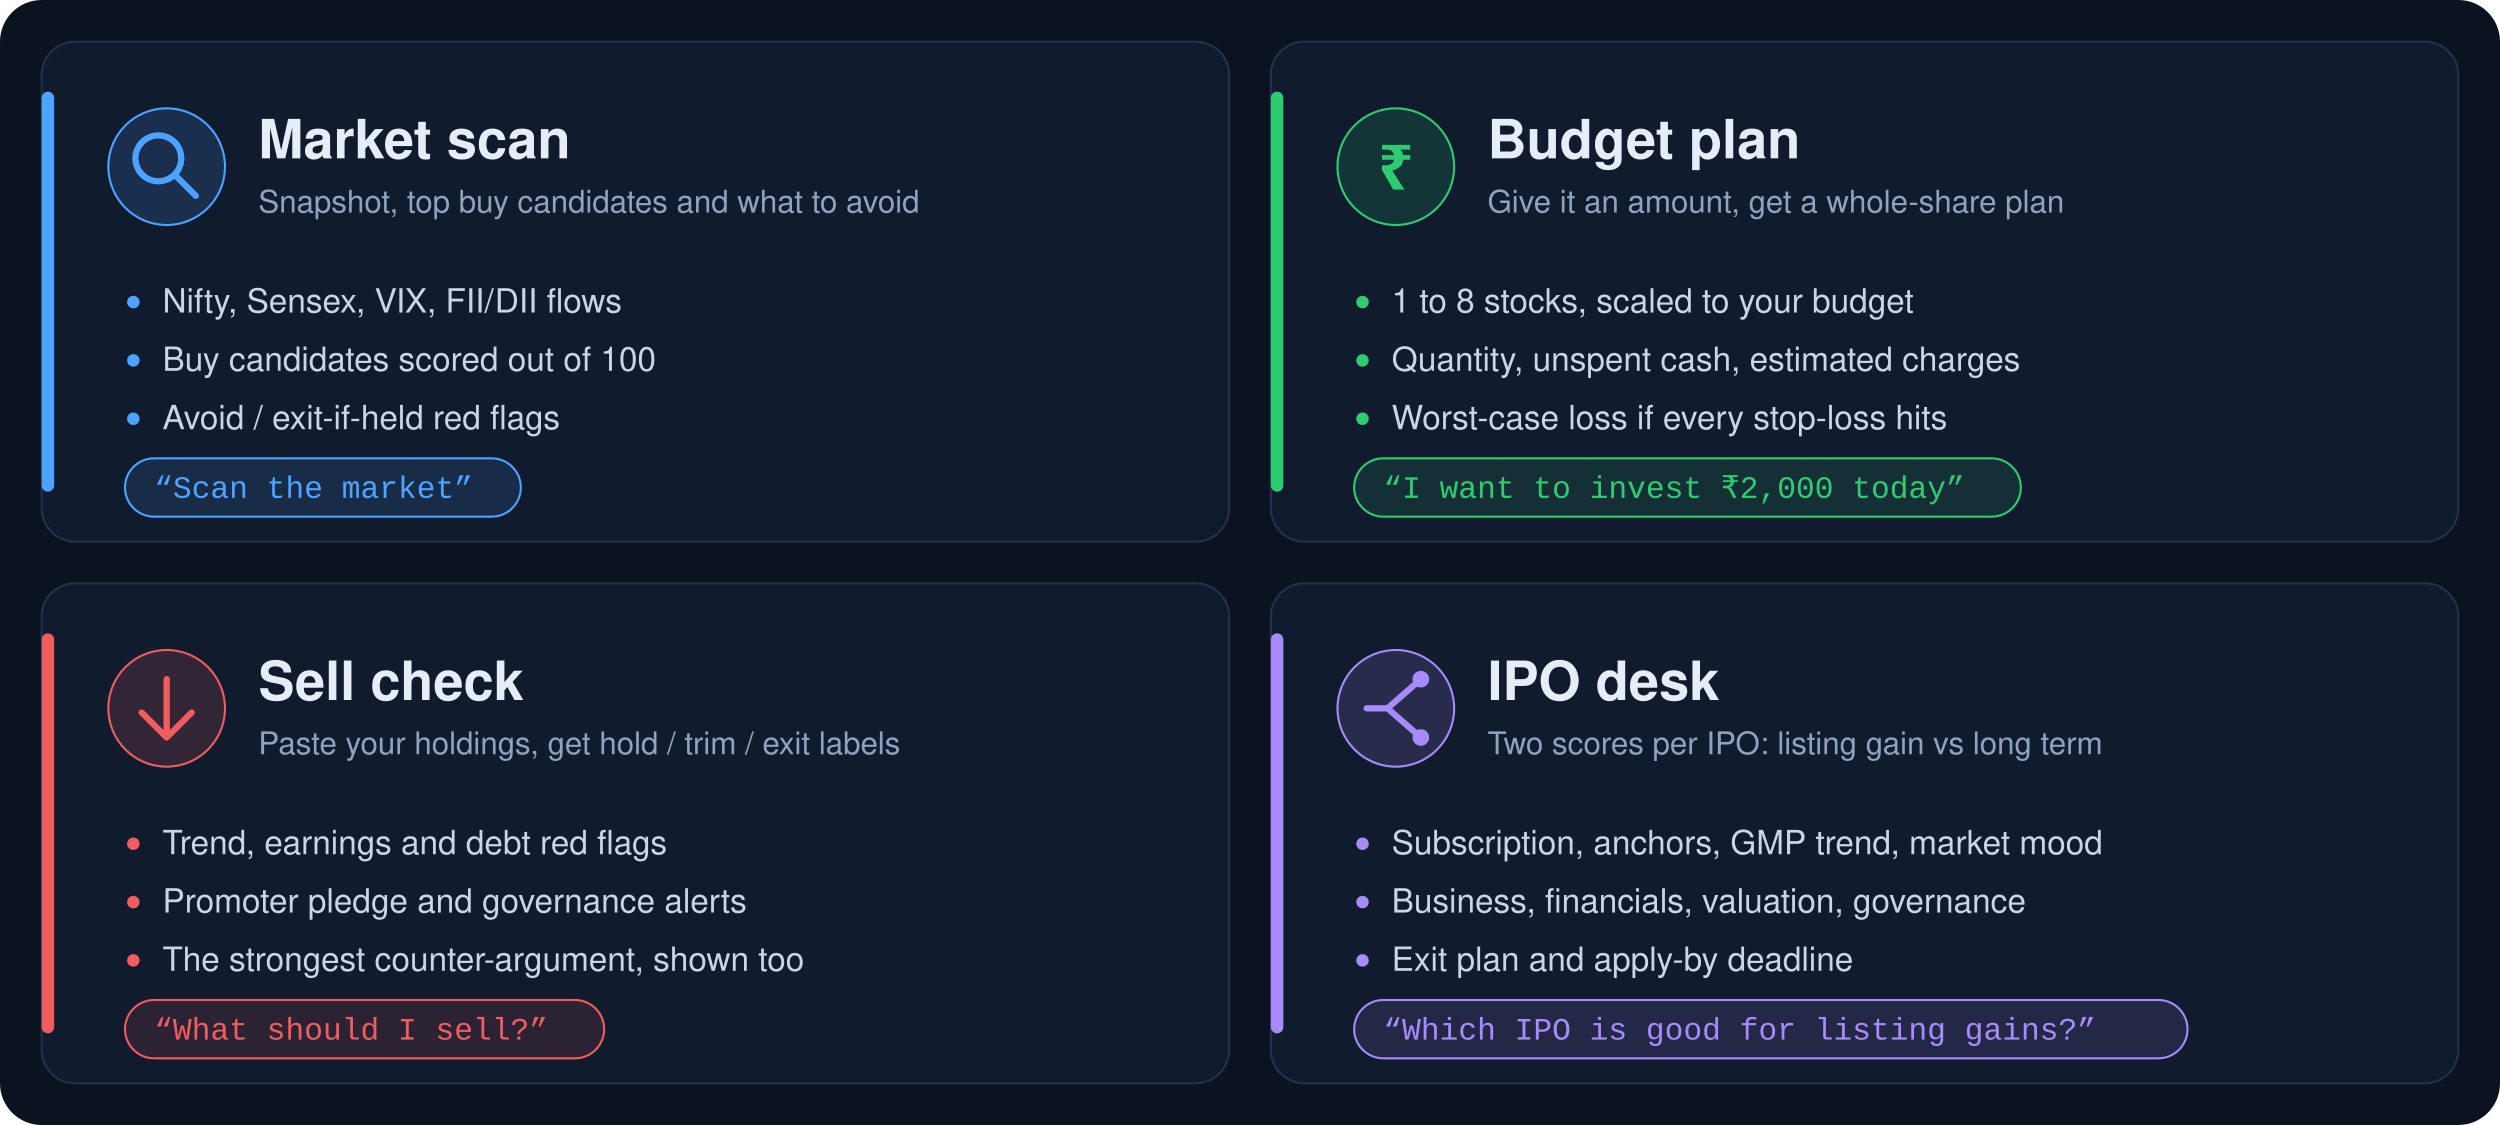
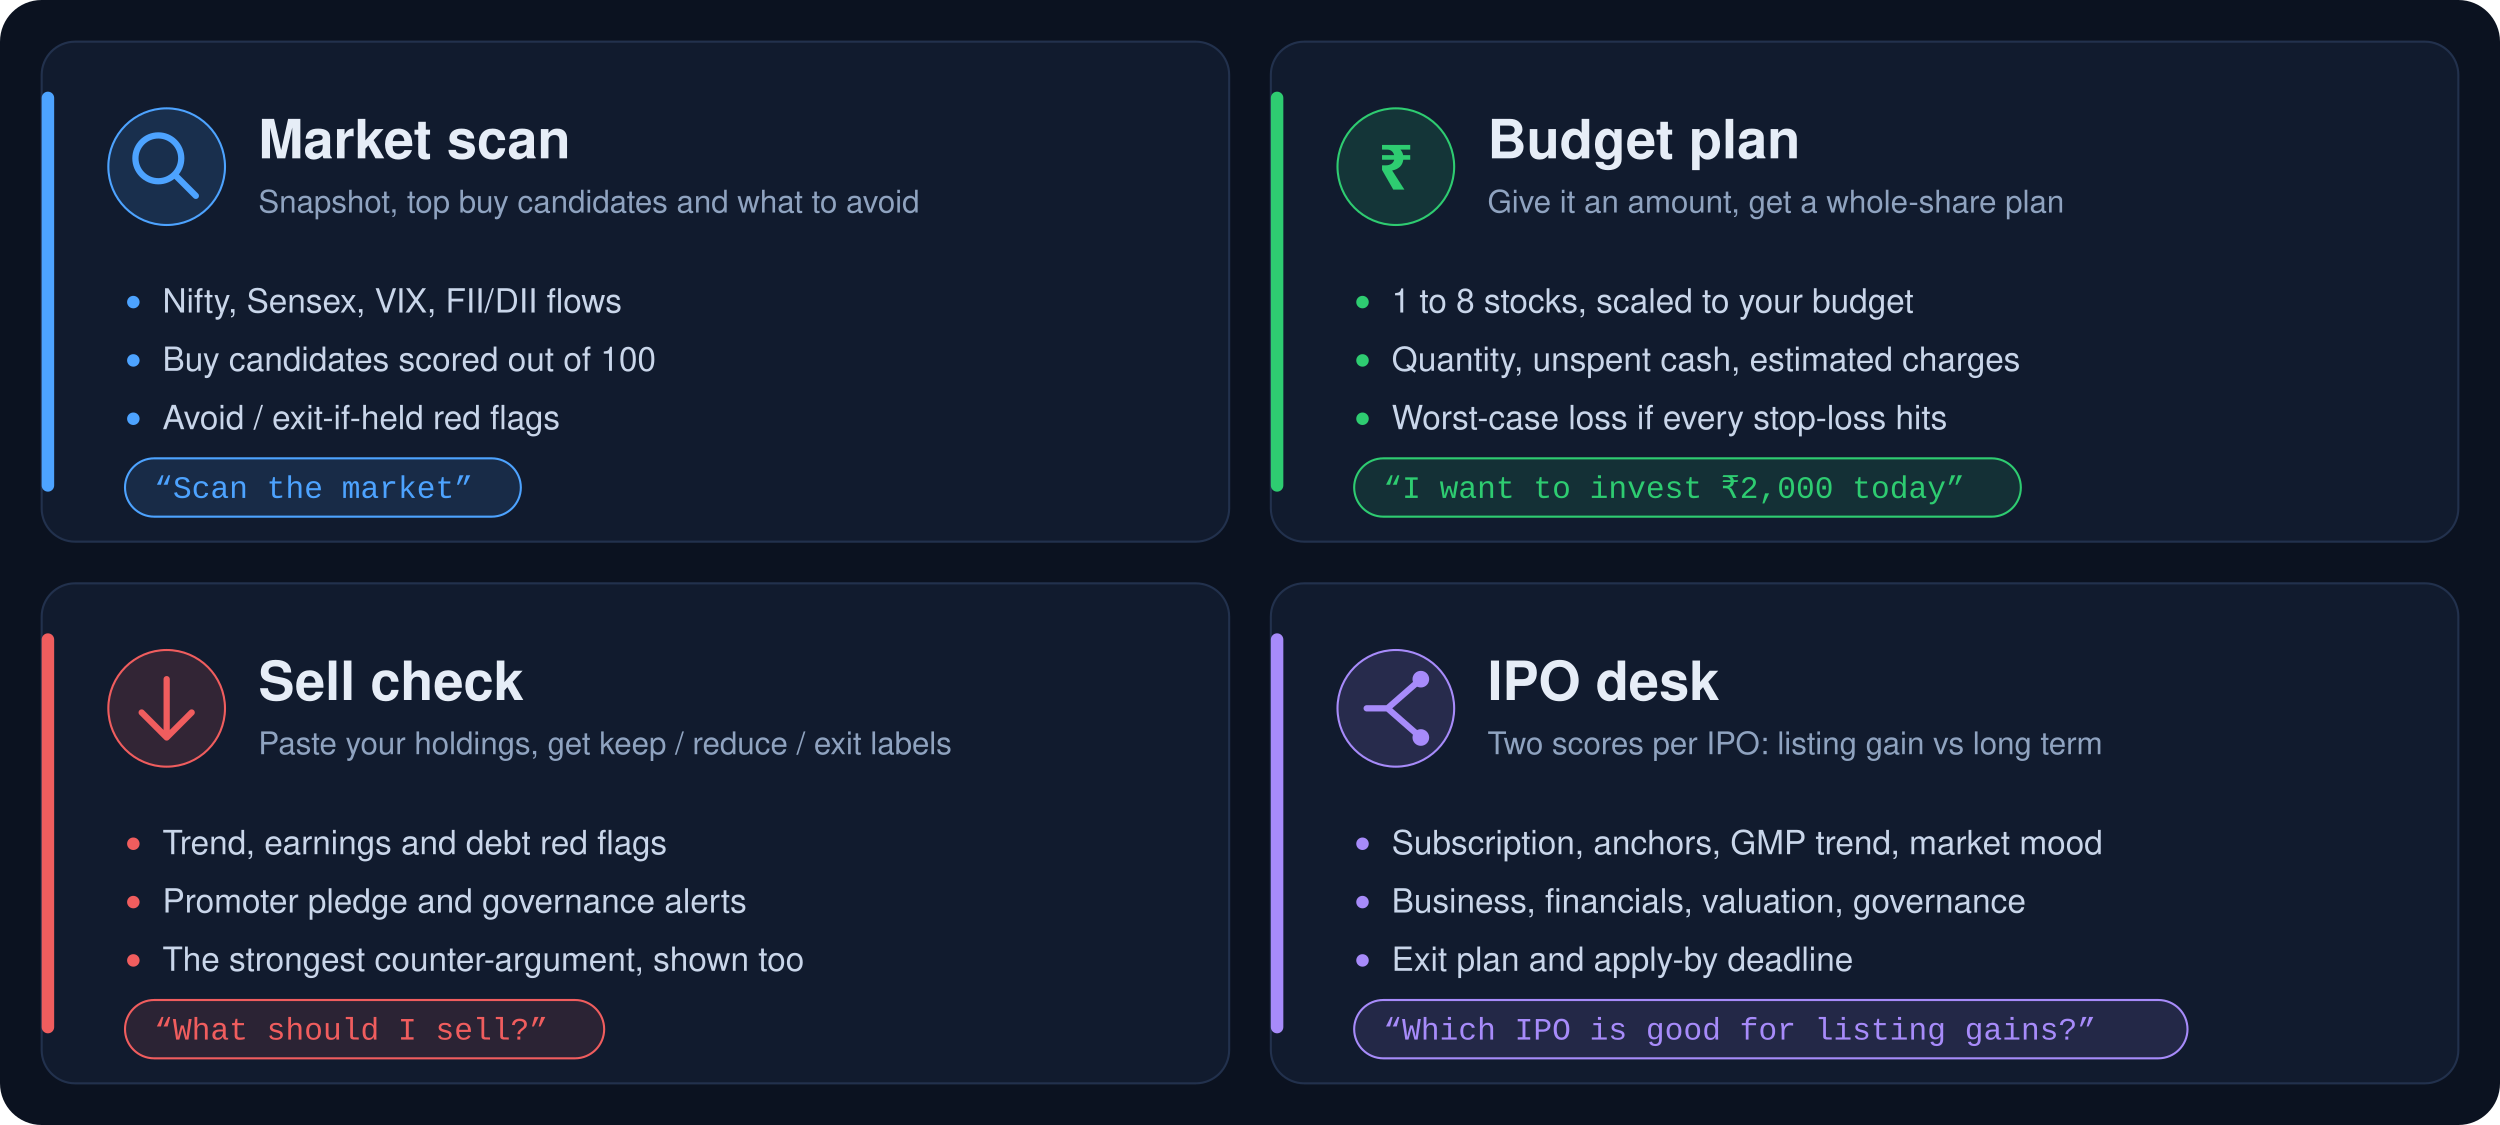
<svg xmlns="http://www.w3.org/2000/svg" width="1200" height="540" viewBox="0 0 1200 540" role="img" aria-labelledby="t d">
  <defs>
    <style>
      .t { font-family: 'Segoe UI', 'Helvetica Neue', Helvetica, Arial, sans-serif; }
      .m { font-family: 'SFMono-Regular', Consolas, 'Liberation Mono', Menlo, monospace; }
      .h { font-size: 26px; font-weight: 700; fill: #E6EDF7; }
      .s { font-size: 15px; fill: #8FA3C0; }
      .b { font-size: 16px; fill: #C9D6EA; }
    </style>
  </defs>
  <rect width="1200" height="540" rx="20" fill="#0B1220" />
  <g transform="translate(20,20)">
    <rect width="570" height="240" rx="16" fill="#111B2E" stroke="#22314D" />
    <rect x="0" y="24" width="6" height="192" rx="3" fill="#4DA3FF" />
    <circle cx="60" cy="60" r="28" fill="#4DA3FF" fill-opacity="0.15" stroke="#4DA3FF" />
    <circle cx="56" cy="56" r="11" fill="none" stroke="#4DA3FF" stroke-width="3" />
    <line x1="64" y1="64" x2="74" y2="74" stroke="#4DA3FF" stroke-width="3" stroke-linecap="round" />
    <text x="104" y="56" class="t h">Market scan</text>
    <text x="104" y="82" class="t s">Snapshot, top buy candidates and what to avoid</text>
    <circle cx="44" cy="125" r="3" fill="#4DA3FF" />
    <text x="58" y="130" class="t b">Nifty, Sensex, VIX, FII/DII flows</text>
    <circle cx="44" cy="153" r="3" fill="#4DA3FF" />
    <text x="58" y="158" class="t b">Buy candidates scored out of 100</text>
    <circle cx="44" cy="181" r="3" fill="#4DA3FF" />
    <text x="58" y="186" class="t b">Avoid / exit-if-held red flags</text>
    <rect x="40" y="200" width="190" height="28" rx="14" fill="#4DA3FF" fill-opacity="0.12" stroke="#4DA3FF" />
    <text x="54" y="219" class="m" font-size="15" fill="#4DA3FF">“Scan the market”</text>
  </g>
  <g transform="translate(610,20)">
    <rect width="570" height="240" rx="16" fill="#111B2E" stroke="#22314D" />
    <rect x="0" y="24" width="6" height="192" rx="3" fill="#2ECC71" />
    <circle cx="60" cy="60" r="28" fill="#2ECC71" fill-opacity="0.15" stroke="#2ECC71" />
    <text x="60" y="71" class="t" font-size="30" font-weight="700" fill="#2ECC71" text-anchor="middle">₹</text>
    <text x="104" y="56" class="t h">Budget plan</text>
    <text x="104" y="82" class="t s">Give it an amount, get a whole-share plan</text>
    <circle cx="44" cy="125" r="3" fill="#2ECC71" />
    <text x="58" y="130" class="t b">1 to 8 stocks, scaled to your budget</text>
    <circle cx="44" cy="153" r="3" fill="#2ECC71" />
    <text x="58" y="158" class="t b">Quantity, unspent cash, estimated charges</text>
    <circle cx="44" cy="181" r="3" fill="#2ECC71" />
    <text x="58" y="186" class="t b">Worst-case loss if every stop-loss hits</text>
    <rect x="40" y="200" width="320" height="28" rx="14" fill="#2ECC71" fill-opacity="0.12" stroke="#2ECC71" />
    <text x="54" y="219" class="m" font-size="15" fill="#2ECC71">“I want to invest ₹2,000 today”</text>
  </g>
  <g transform="translate(20,280)">
    <rect width="570" height="240" rx="16" fill="#111B2E" stroke="#22314D" />
    <rect x="0" y="24" width="6" height="192" rx="3" fill="#F05D5E" />
    <circle cx="60" cy="60" r="28" fill="#F05D5E" fill-opacity="0.15" stroke="#F05D5E" />
    <path d="M60 46 V72 M48 62 L60 74 L72 62" fill="none" stroke="#F05D5E" stroke-width="3" stroke-linecap="round" stroke-linejoin="round" />
    <text x="104" y="56" class="t h">Sell check</text>
-     <text x="104" y="82" class="t s">Paste your holdings, get hold / trim / exit labels</text>
+     <text x="104" y="82" class="t s">Paste your holdings, get keep / reduce / exit labels</text>
    <circle cx="44" cy="125" r="3" fill="#F05D5E" />
    <text x="58" y="130" class="t b">Trend, earnings and debt red flags</text>
    <circle cx="44" cy="153" r="3" fill="#F05D5E" />
    <text x="58" y="158" class="t b">Promoter pledge and governance alerts</text>
    <circle cx="44" cy="181" r="3" fill="#F05D5E" />
    <text x="58" y="186" class="t b">The strongest counter-argument, shown too</text>
    <rect x="40" y="200" width="230" height="28" rx="14" fill="#F05D5E" fill-opacity="0.12" stroke="#F05D5E" />
    <text x="54" y="219" class="m" font-size="15" fill="#F05D5E">“What should I sell?”</text>
  </g>
  <g transform="translate(610,280)">
    <rect width="570" height="240" rx="16" fill="#111B2E" stroke="#22314D" />
    <rect x="0" y="24" width="6" height="192" rx="3" fill="#A78BFA" />
    <circle cx="60" cy="60" r="28" fill="#A78BFA" fill-opacity="0.15" stroke="#A78BFA" />
    <path d="M46 60 H56 L72 46 M56 60 L72 74" fill="none" stroke="#A78BFA" stroke-width="3" stroke-linecap="round" stroke-linejoin="round" />
    <circle cx="72" cy="46" r="4" fill="#A78BFA" />
    <circle cx="72" cy="74" r="4" fill="#A78BFA" />
    <text x="104" y="56" class="t h">IPO desk</text>
    <text x="104" y="82" class="t s">Two scores per IPO: listing gain vs long term</text>
    <circle cx="44" cy="125" r="3" fill="#A78BFA" />
    <text x="58" y="130" class="t b">Subscription, anchors, GMP trend, market mood</text>
    <circle cx="44" cy="153" r="3" fill="#A78BFA" />
    <text x="58" y="158" class="t b">Business, financials, valuation, governance</text>
    <circle cx="44" cy="181" r="3" fill="#A78BFA" />
    <text x="58" y="186" class="t b">Exit plan and apply-by deadline</text>
    <rect x="40" y="200" width="400" height="28" rx="14" fill="#A78BFA" fill-opacity="0.12" stroke="#A78BFA" />
    <text x="54" y="219" class="m" font-size="15" fill="#A78BFA">“Which IPO is good for listing gains?”</text>
  </g>
</svg>
